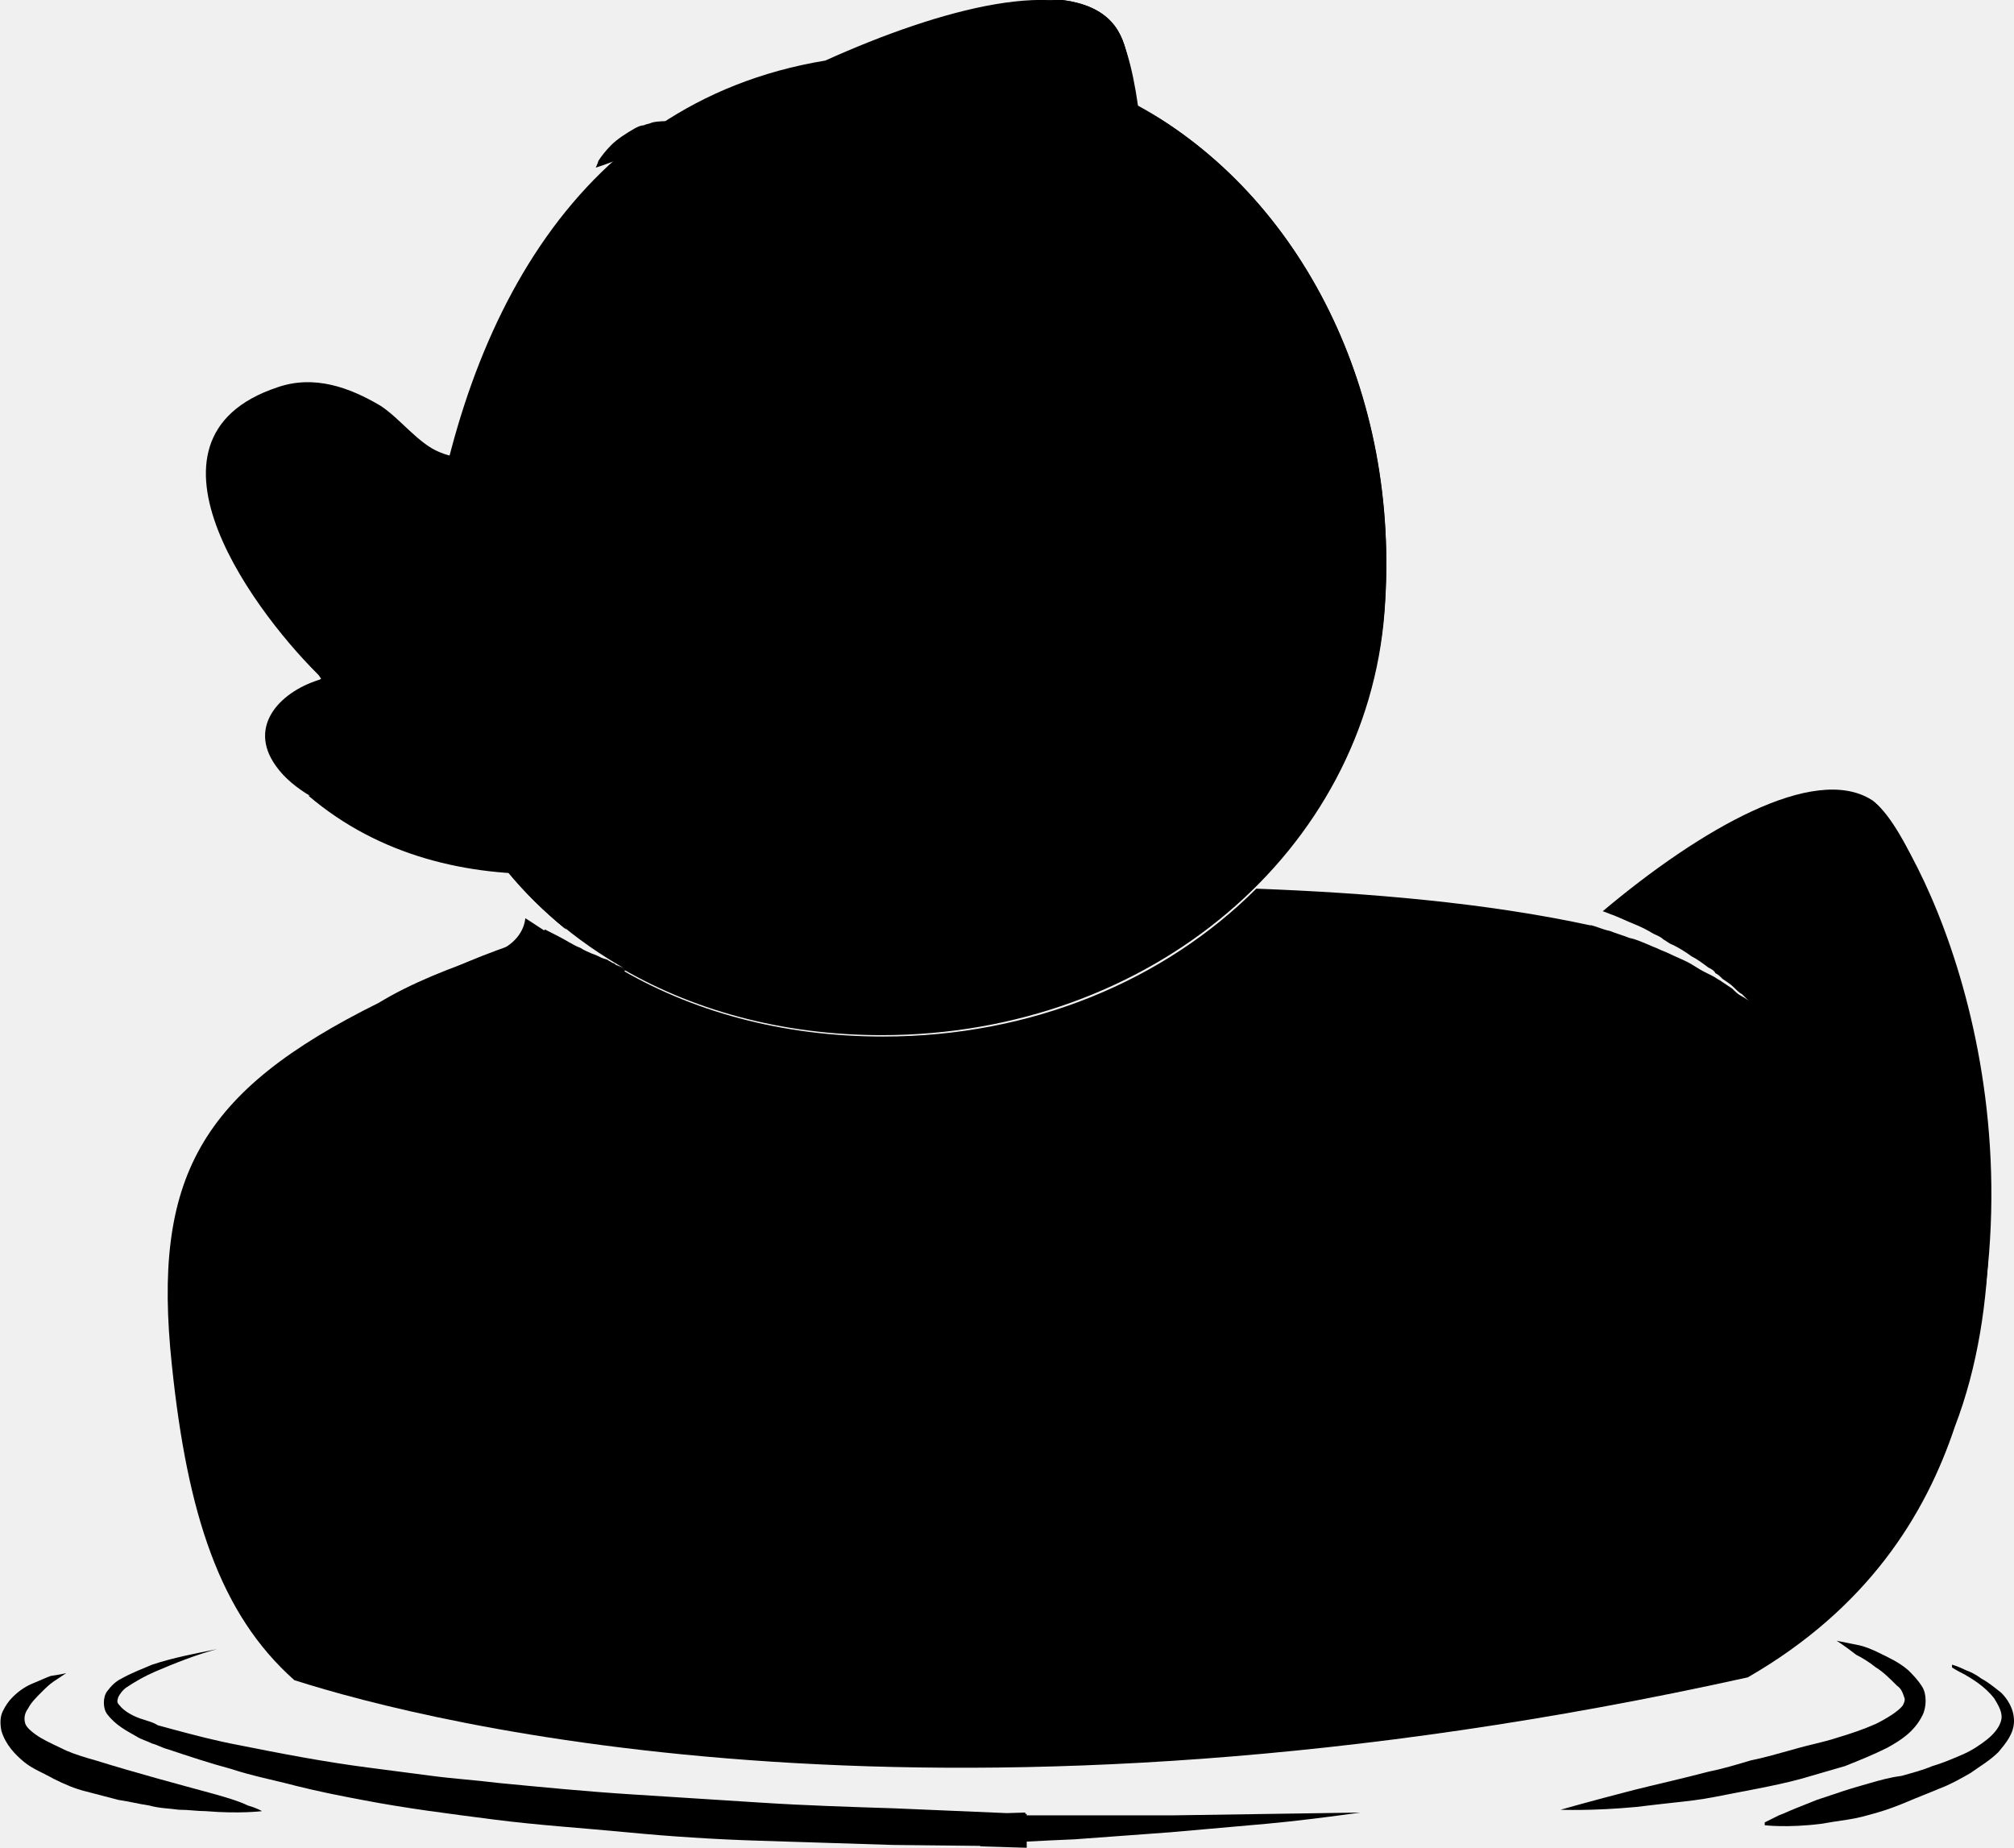
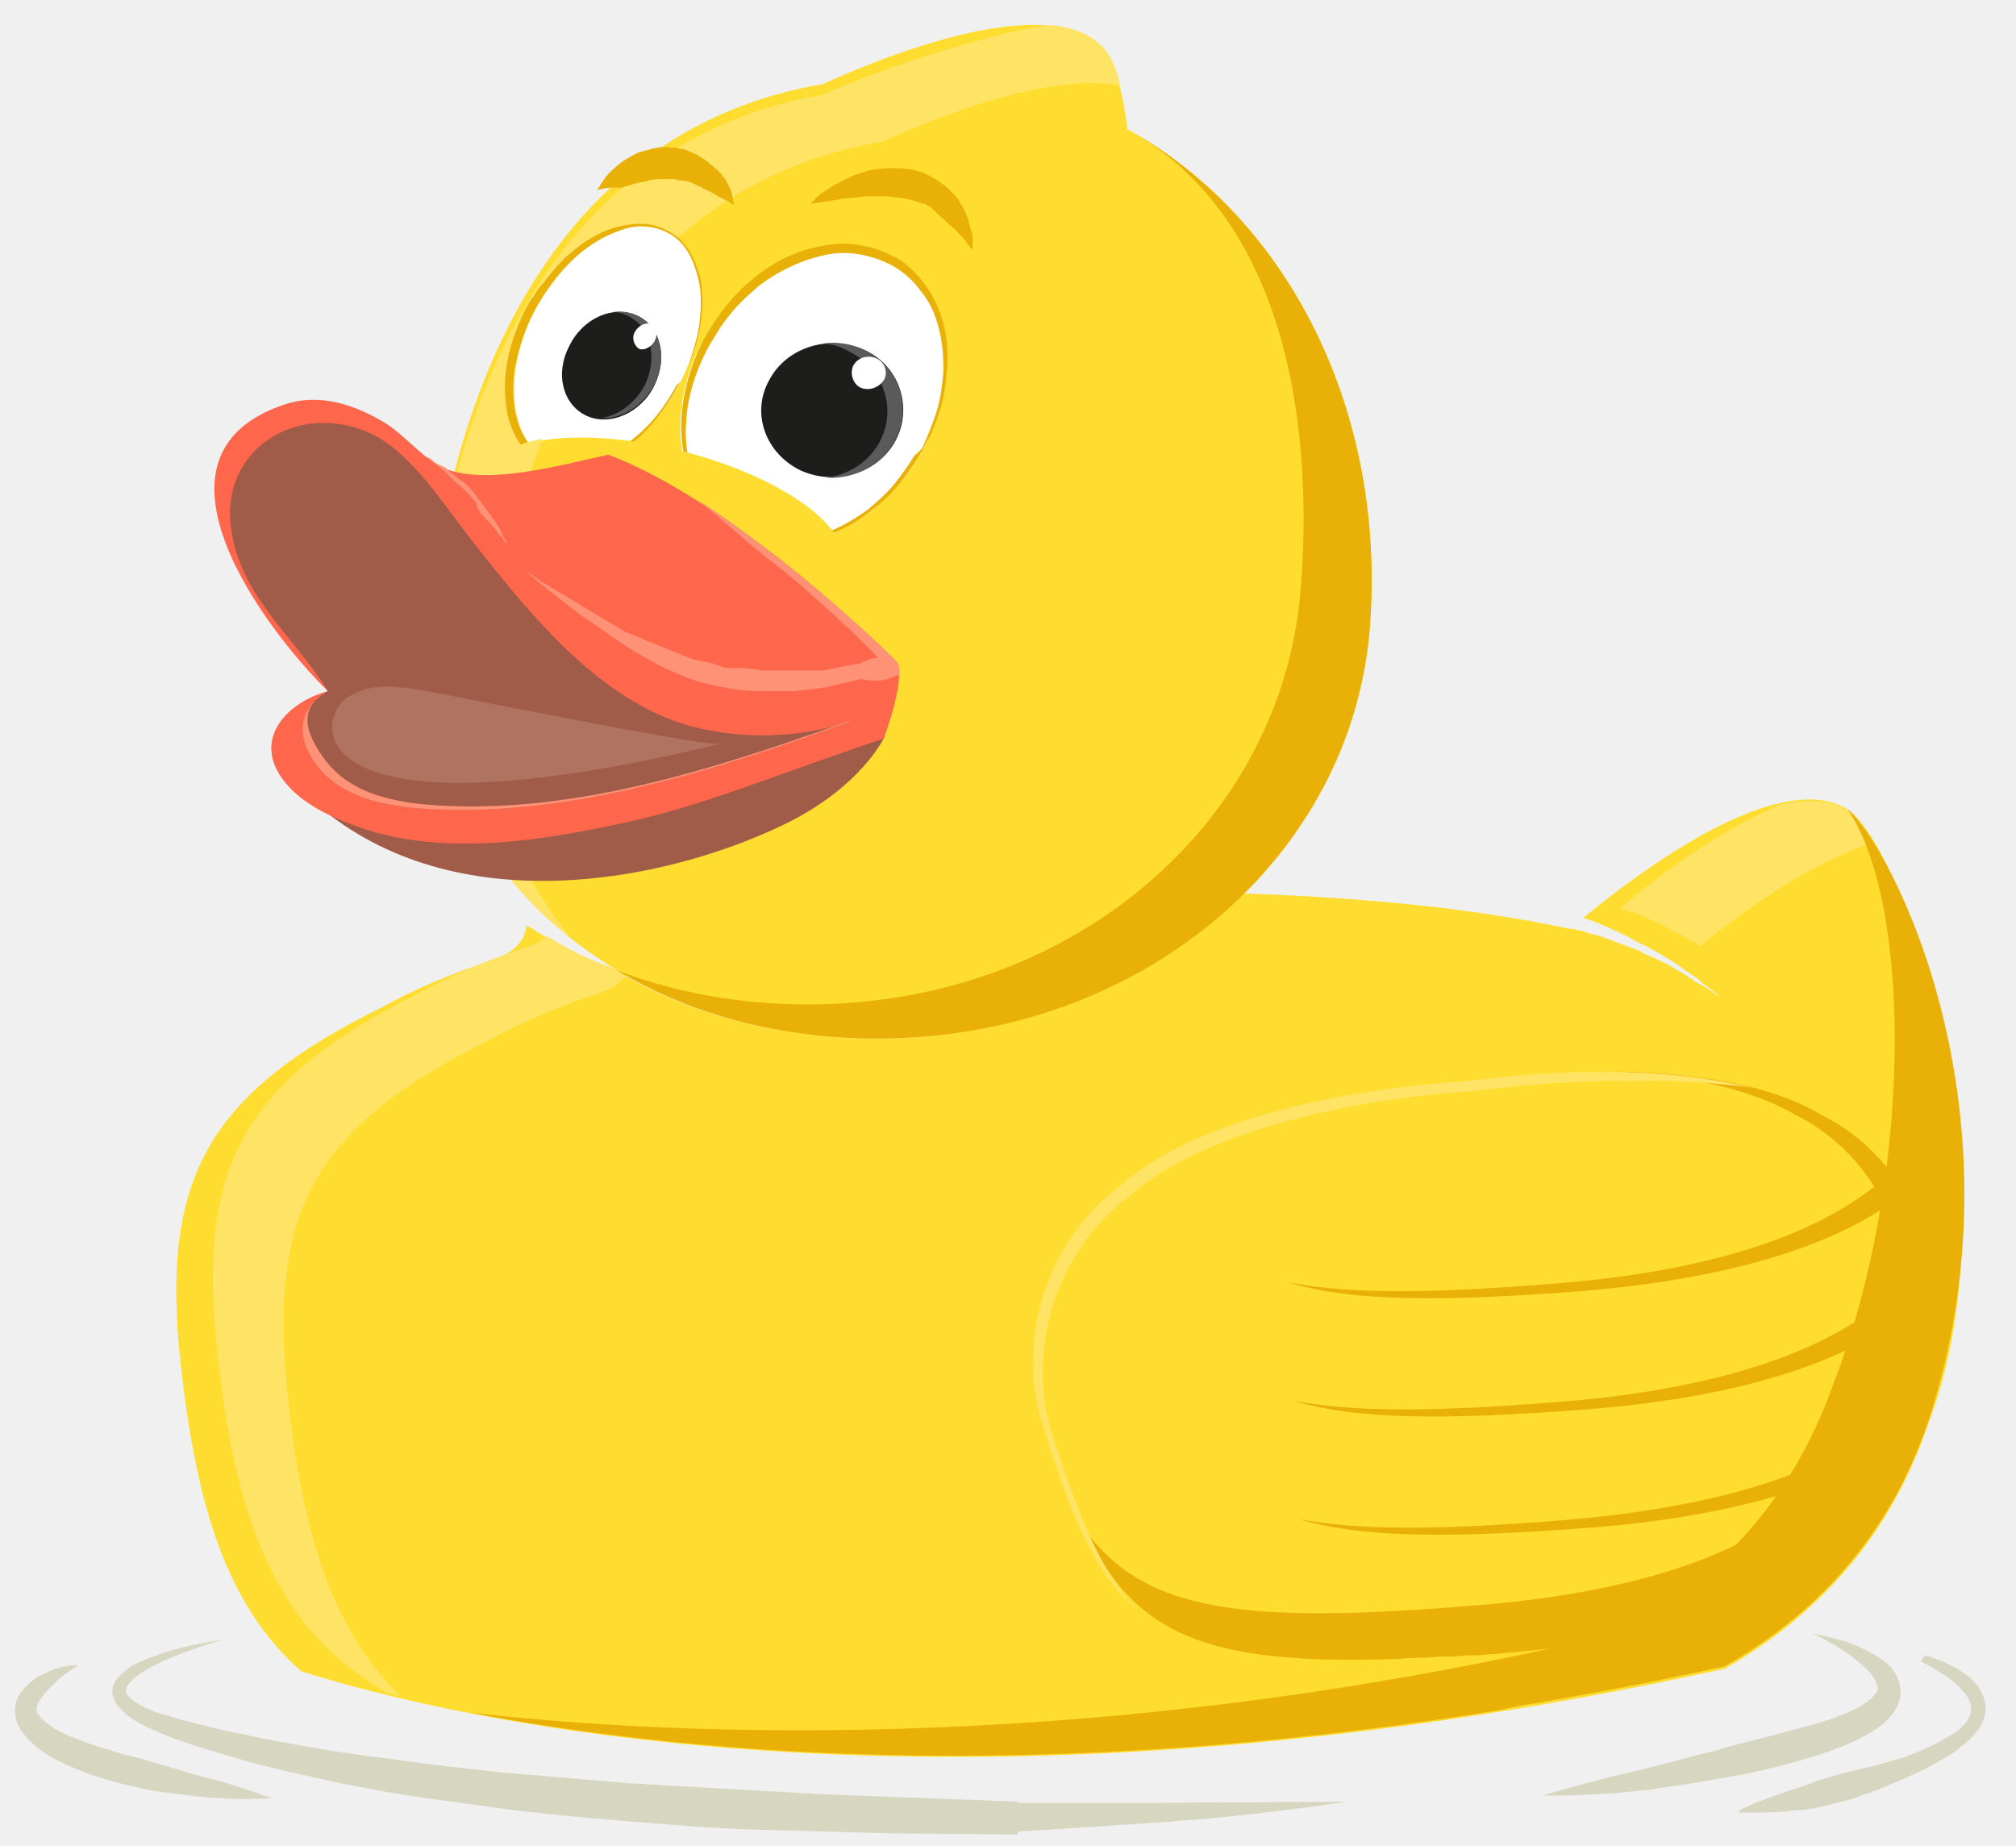
- <svg xmlns="http://www.w3.org/2000/svg" viewBox="0 0 143 131.2">
-   <path d="M4.7 118.8l-.9.6c-.3.2-.6.5-.9.8s-.7.7-.9 1.1c-.3.4-.3.8-.2 1.1.1.3.6.7 1.1 1s1.2.6 1.8.9c.7.3 1.4.5 2.1.7 2.9.9 5.9 1.7 8.1 2.3 1.1.3 2.1.6 2.7.9.7.2 1 .4 1 .4s-1.6.2-4 0c-.6 0-1.2-.1-1.9-.1-.7-.1-1.4-.1-2.1-.3-.7-.1-1.5-.3-2.2-.4-.8-.2-1.5-.4-2.3-.6-.8-.2-1.5-.5-2.3-.9-.7-.4-1.5-.7-2.1-1.2s-1.3-1.2-1.6-2.2c-.1-.5-.1-1 .1-1.4s.4-.7.7-1c.5-.5 1-.8 1.5-1s.9-.4 1.2-.5c.7-.1 1.1-.2 1.1-.2z" />
-   <path d="M96.6 128.7c-2.2.3-4.5.6-6.7.8-2.3.2-4.5.4-6.8.6l-6.8.5c-2.3.1-4.5.2-6.8.4v-2.2l3.3-.1v2.4l-9.4-.1c-3.1-.1-6.3-.2-9.5-.3s-6.3-.3-9.4-.6-6.3-.5-9.4-.9-6.3-.8-9.4-1.4c-1.6-.3-3.1-.6-4.7-1-1.5-.4-3.1-.7-4.6-1.2-1.5-.4-3-.9-4.5-1.4-.4-.1-.7-.3-1.1-.4-.4-.2-.8-.3-1.1-.5-.7-.4-1.5-.8-2.1-1.6-.3-.4-.3-1.2 0-1.6s.6-.7 1-.9c.7-.4 1.5-.7 2.2-1 1.5-.5 3.1-.8 4.6-1.1-1.5.4-3 1-4.4 1.6-.7.3-1.4.7-2 1.1-.3.2-.5.5-.6.7-.1.3-.1.4.1.6.3.4 1 .8 1.7 1 .3.1.7.2 1 .4l1.1.3c1.5.4 3 .8 4.6 1.1 3 .6 6.1 1.2 9.2 1.6 1.5.2 3.1.4 4.6.6s3.1.3 4.7.5c3.1.3 6.2.6 9.3.8l4.7.3 4.7.3c3.1.2 6.3.3 9.4.4l9.4.4v2.4l-3.3-.1v-2.2h13.6l13.4-.2zM130.4 116.5l1.5.3c.5.1 1 .3 1.6.6.6.3 1.3.6 2 1.2.3.3.7.7 1 1.2s.3 1.4 0 2c-.6 1.2-1.6 1.8-2.5 2.3-1 .5-2 .9-3 1.3-1 .3-2.1.6-3.1.9-1.1.3-2.1.5-3.1.7-1 .2-2.1.4-3.1.6-1 .2-2 .3-2.9.4-.9.1-1.8.2-2.6.3-3.2.3-5.4.2-5.4.2s2.1-.6 5.2-1.4c1.6-.4 3.4-.8 5.3-1.3 1-.2 2-.5 3-.8 1-.2 2-.5 3.1-.8 1-.3 2.1-.5 3-.8 1-.3 1.9-.6 2.8-1 .8-.4 1.6-.9 1.9-1.3.1-.2.2-.4.1-.6-.1-.3-.2-.6-.5-.8-.5-.5-1-1-1.5-1.3-.5-.4-1-.7-1.4-.9-.9-.7-1.4-1-1.4-1z" />
-   <path d="M138.6 118.2s.4.1 1 .4c.3.1.7.3 1.1.6.4.2.9.6 1.4 1 .4.4.9 1.1.9 2s-.6 1.6-1.1 2.2c-.6.6-1.3 1-2 1.5-.7.4-1.4.8-2.2 1.1-.7.3-1.5.6-2.2.9-.7.3-1.5.6-2.2.8s-1.4.4-2.1.5c-.7.1-1.3.2-1.9.3-2.4.3-4 .1-4 .1v-.2l1-.5c.3-.1.7-.3 1.2-.5l1.5-.6 1.8-.6c.6-.2 1.3-.4 2-.6s1.4-.4 2.2-.5c.7-.2 1.5-.4 2.2-.7.7-.2 1.4-.5 2.1-.8.7-.3 1.3-.7 1.8-1.1s.9-.9 1-1.4-.2-1-.5-1.5c-.7-.9-1.6-1.4-2.1-1.7-.6-.3-.9-.5-.9-.5v-.2z" />
+ <svg xmlns="http://www.w3.org/2000/svg" viewBox="0 0 165.4 151.4">
+   <g opacity=".2">
+     <path fill="#746E00" d="M6.4 136.6s-.4.3-1 .7c-.3.2-.7.5-1 .9-.4.3-.8.8-1.1 1.2-.3.5-.4.9-.2 1.2.2.3.6.7 1.2 1.1.6.4 1.3.7 2.1 1 .8.3 1.6.6 2.4.8.8.3 1.6.5 2.5.7.8.2 1.6.5 2.4.7 1.6.5 3 .9 4.3 1.2 1.3.4 2.3.7 3.1 1 .7.3 1.2.4 1.2.4s-1.8.2-4.5 0c-.7 0-1.4-.1-2.2-.2l-2.4-.3c-.8-.1-1.7-.3-2.5-.5-.9-.2-1.7-.4-2.6-.7-.9-.3-1.7-.6-2.6-1-.8-.4-1.7-.8-2.4-1.4-.7-.6-1.5-1.3-1.8-2.4-.1-.5-.1-1.2.1-1.6.2-.5.5-.8.8-1.1.6-.6 1.1-.9 1.7-1.1.5-.3 1-.4 1.4-.5.7-.1 1.1-.1 1.1-.1z" />
+     <path fill="#746E00" d="M110.5 147.8c-2.5.4-5.1.7-7.6 1-2.5.3-5.1.5-7.7.7l-7.7.5c-2.6.2-5.1.3-7.7.4v-2.5l3.7-.1v2.7l-10.7-.1-10.7-.3c-3.6-.1-7.1-.4-10.7-.7-3.6-.3-7.1-.6-10.7-1.1-3.5-.5-7.1-.9-10.6-1.6-1.8-.3-3.5-.7-5.3-1.1-1.7-.4-3.5-.8-5.2-1.3-1.7-.5-3.4-1-5.1-1.6-.5-.2-.8-.3-1.3-.5-.4-.2-.9-.4-1.3-.6-.8-.4-1.7-.9-2.4-1.9-.1-.3-.3-.6-.3-.9 0-.3.1-.7.3-.9.3-.5.7-.8 1.1-1.1.8-.5 1.7-.8 2.5-1.1 1.7-.6 3.5-.9 5.2-1.2-1.7.5-3.4 1.1-5 1.8-.8.4-1.6.8-2.2 1.3-.3.3-.6.5-.7.8-.1.3-.1.5.1.7.4.5 1.2.9 1.9 1.2.4.2.8.3 1.2.4l1.3.4c1.7.4 3.4.9 5.2 1.2 1.7.4 3.5.7 5.2 1 1.7.3 3.5.6 5.2.8 1.8.2 3.5.5 5.3.7 1.8.2 3.5.4 5.3.6 3.5.3 7 .6 10.6.9 1.8.1 3.5.2 5.3.3l5.3.3 5.3.3 5.3.2 10.6.4v2.7l-3.7-.1v-2.5h15.3l15.4-.1zM148.7 134s.6.1 1.7.4c.5.1 1.2.3 1.9.6s1.5.7 2.3 1.3c.4.3.8.7 1.1 1.4.3.6.3 1.5 0 2.2-.7 1.4-1.8 2-2.9 2.6-1.1.6-2.2 1-3.4 1.4-1.2.4-2.3.7-3.5 1-1.2.3-2.4.6-3.6.8-1.2.2-2.3.4-3.5.6-1.1.2-2.2.3-3.3.5-1 .1-2 .2-2.9.3-1.8.1-3.3.2-4.4.2h-1.7s2.4-.7 5.9-1.6c1.8-.4 3.8-.9 6-1.5 1.1-.3 2.2-.5 3.4-.9 1.1-.3 2.3-.6 3.5-.9 1.1-.3 2.3-.6 3.4-.9 1.1-.3 2.2-.7 3.1-1.1.9-.4 1.8-1 2.1-1.5.2-.2.2-.4.1-.7-.1-.3-.3-.6-.5-.9-.5-.6-1.2-1.1-1.7-1.5-.6-.4-1.1-.8-1.6-1-1-.6-1.5-.8-1.5-.8z" />
+     <path fill="#746E00" d="M157.9 135.8s.4.1 1.2.4c.4.1.8.4 1.3.6.5.3 1 .6 1.5 1.1.5.5 1 1.3 1 2.3 0 1-.6 1.8-1.3 2.5-.7.6-1.4 1.2-2.2 1.6-.8.5-1.6.9-2.5 1.3-.8.4-1.7.7-2.5 1.1-.8.3-1.7.6-2.5.9l-2.4.6c-.8.2-1.5.3-2.2.3-1.3.2-2.5.2-3.3.2h-1.3v-.2s.4-.2 1.1-.5c.4-.2.8-.3 1.3-.5s1.1-.4 1.7-.6c.6-.2 1.3-.4 2-.7.7-.2 1.5-.5 2.3-.7.8-.2 1.6-.4 2.5-.6.8-.2 1.7-.5 2.5-.7.8-.3 1.6-.6 2.4-1 .8-.4 1.5-.8 2.1-1.2.6-.5 1-1 1.1-1.6.1-.6-.2-1.2-.6-1.6-.8-1-1.8-1.5-2.4-1.9-.7-.4-1.1-.6-1.1-.6l.3-.5z" />
+   </g>
+   <path fill="#FFDD30" d="M151.6 66.4c-4.7-2.9-13.8 2.4-21.7 8.9l.9.3c.5.2 1 .4 1.6.7.5.2 1.1.5 1.6.8.3.1.5.3.8.4.3.1.5.3.8.4l1.5.9c.5.3.9.6 1.3.9.2.1.4.3.6.4.2.1.4.3.5.4.3.3.7.5.9.7.3.2.5.4.7.6.4.3.6.5.6.5s-.2-.2-.6-.5c-.2-.1-.4-.3-.7-.5-.3-.2-.6-.4-1-.6-.2-.1-.4-.2-.6-.4-.2-.1-.4-.2-.6-.4-.4-.2-.9-.5-1.4-.8-.5-.2-1-.5-1.5-.7-.3-.1-.5-.2-.8-.4-.3-.1-.5-.2-.8-.3-.5-.2-1.1-.4-1.6-.6-.5-.2-1.1-.4-1.6-.5-.5-.2-1-.3-1.5-.4h-.2c-8.4-1.8-17.8-2.6-26.8-2.9-7.4 7.3-18 11.9-30 11.9-8.1 0-15.5-2-21.5-5.6-.1 0-.2-.1-.5-.2-.2-.1-.4-.1-.6-.2-.2-.1-.5-.2-.7-.3-.3-.1-.6-.3-.9-.4-.3-.1-.6-.3-1-.5-.7-.3-1.4-.7-2-1.1-.5-.3-1.1-.7-1.6-1-.1 1-.7 2.1-2.6 2.8-3.4 1.1-6.5 2.4-9.2 3.9-14.4 7.1-18.2 14.1-16.6 29.1 1.3 11.9 3.8 20 9.9 25.4 11 3.5 52.3 14 116.8-.2 9.6-5.5 14.3-13 16.7-20.1 7.4-19.2-1.8-47.1-6.6-50.4z" />
+   <g fill="#FFE364">
+     <path d="M135.3 75.4c.5.2 1.1.5 1.6.8.3.1.5.3.8.4.3.1.5.3.8.4.4.2.7.4 1 .6 4.8-3.9 10-7.2 14.3-8.5-.8-1.3-1.5-2.2-2.1-2.6-1.5-.9-3.4-1-5.6-.5-4.1 1.7-8.9 4.9-13.2 8.5l.9.3c.4.1 1 .3 1.5.6zM31.8 138.9c.3.1.7.2 1 .2-5.5-5.4-8-13.2-9.2-24.7-1.6-15.1 2.2-22 16.6-29.1 2.7-1.5 5.8-2.8 9.2-3.9 1-.4 1.6-.9 2-1.4-.3-.2-.6-.3-.9-.5-.1 0-.2-.1-.5-.2-.2-.1-.4-.1-.6-.2-.2-.1-.5-.2-.7-.3-.3-.1-.6-.3-.9-.4-.3-.1-.6-.3-1-.5-.6-.3-1.3-.7-1.9-1.1-.4.3-.8.6-1.4.8-3.4 1.1-6.5 2.4-9.2 3.9-14.3 7.2-18.1 14.1-16.5 29.2 1.5 14.3 4.9 23 14 28.2z" />
+   </g>
+   <path fill="#FFDD30" d="M92.5 10.6c-.4-3.2-1.1-5.6-2-6.6-3.5-4-13.7-1.3-23 2.9-20.6 3.5-29.8 22.3-32.2 42.5C33 69.6 49.7 85.2 72 85.2c21.6 0 39-14.8 40.4-33.9 1.3-17.6-6.7-33.4-19.9-40.7z" />
+   <path fill="#E9B008" d="M92.5 10.6c13.2 7.3 15.3 24.7 14.2 37.9-1.6 19.1-18.8 33.9-40.4 33.9-5.7 0-11-1-15.7-2.8 6 3.6 13.3 5.6 21.4 5.6 21.6 0 39-14.8 40.4-33.9 1.3-17.6-6.7-33.4-19.9-40.7M66.5 16.7l.5-.5c.3-.3.9-.7 1.6-1.1l1.2-.6c.4-.2.9-.3 1.4-.5.5-.1 1.1-.2 1.7-.2h.9c.3 0 .6.1.9.1.6.1 1.2.3 1.7.6s1 .6 1.4 1l.6.6c.2.2.3.4.4.6.3.4.4.8.6 1.2.1.4.2.7.3 1.1.1.3.1.6.1.8v.7s-.2-.2-.5-.6c-.1-.2-.3-.4-.5-.6-.2-.2-.4-.5-.7-.7-.3-.2-.5-.5-.8-.7l-.2-.2c-.1-.1-.2-.1-.2-.2-.1-.1-.2-.1-.2-.2-.1-.1-.2-.1-.2-.2-.2-.1-.3-.2-.5-.3-.1-.1-.2-.1-.3-.1-.1 0-.2-.1-.3-.1-.4-.1-.8-.3-1.2-.3-.4-.1-.8-.1-1.3-.2h-1.3c-.4 0-.9 0-1.3.1-.4 0-.8.1-1.2.1-1.5.3-2.6.4-2.6.4z" />
+   <path fill="#FFE96D" d="M86.5 2.1c-1.6-.2-11.9 2.5-19 5.7-20.6 3.5-29.8 22.3-32.2 42.5-.1 1.1-.2 2.2-.2 3.2.1 9.5 4.5 17.6 11.6 23.3-5-6.1-7.5-14-6.5-22.7 2.3-20.2 11.6-39 32.2-42.5C79.5 8.4 87.1 6.1 91.9 7c-.4-1.4-.8-4.3-5.4-4.9z" />
+   <path fill="#FFE364" d="M86.5 2.1c-1.6-.2-11.9 2.5-19 5.7-20.6 3.5-29.8 22.3-32.2 42.5-.1 1.1-.2 2.2-.2 3.2.1 9.5 4.5 17.6 11.6 23.3-5-6.1-7.5-14-6.5-22.7 2.3-20.2 11.6-39 32.2-42.5C79.5 8.4 87.1 6.1 91.9 7c-.4-1.4-.8-4.3-5.4-4.9z" />
+   <path fill="#FFF" d="M55.9 31.2c-2.6 5.2-7.5 8.2-10.8 6.6-3.3-1.5-3.9-7-1.3-12.2 2.6-5.2 7.5-8.2 10.8-6.6 3.4 1.6 3.9 7 1.3 12.2z" />
+   <path fill="#E9B008" d="M55.9 31.2s-.1.2-.3.5c-.2.4-.5.9-.9 1.5-.8 1.2-2.2 3-4.5 4.3-1.1.6-2.6 1.2-4.1 1-.4 0-.8-.2-1.2-.3-.4-.2-.7-.3-1.1-.6-.7-.5-1.2-1.2-1.6-2-.4-.8-.6-1.6-.7-2.5-.1-.9-.1-1.8 0-2.6.2-1.8.8-3.5 1.6-5.1.2-.4.4-.8.7-1.1.2-.4.5-.8.8-1.1.5-.7 1.1-1.4 1.7-2 1.3-1.2 2.8-2.2 4.4-2.6.8-.2 1.7-.3 2.5-.2.8.1 1.6.5 2.2.9 1.3 1 1.8 2.5 2.1 3.7.4 2.6-.2 4.8-.7 6.2-.3.7-.5 1.3-.7 1.6l-.2.4zm0 0l.3-.6c.2-.4.4-.9.6-1.6.2-.7.5-1.6.6-2.6.1-1 .2-2.2-.1-3.5-.3-1.2-.8-2.6-2-3.5-.6-.4-1.3-.7-2.1-.8-.8-.1-1.5 0-2.3.3-1.5.5-2.9 1.4-4.1 2.6-1.2 1.2-2.2 2.6-3 4.1-.8 1.5-1.3 3.2-1.6 4.8-.2 1.7-.1 3.4.5 4.8.6 1.5 1.9 2.6 3.4 2.8 1.4.2 2.8-.2 4-.8 2.3-1.2 3.7-2.9 4.5-4.1.4-.6.7-1.1.9-1.5.3-.2.4-.4.4-.4z" />
+   <path fill="#1D1E1C" d="M46.7 28.4c1.1-2.3 3.6-3.4 5.6-2.5 1.9.9 2.5 3.4 1.4 5.7S50 35 48.1 34.1s-2.6-3.4-1.4-5.7z" />
+   <path fill="#5B5959" d="M52.3 25.9c-.6-.3-1.3-.4-2-.3.4 0 .8.1 1.2.3 1.9.9 2.5 3.4 1.4 5.7-.8 1.5-2.2 2.5-3.6 2.7 1.7.1 3.5-1 4.4-2.8 1.1-2.1.5-4.7-1.4-5.6z" />
+   <path fill="#FFF" d="M52.1 27.2c.3-.5.9-.8 1.3-.6.5.2.6.8.3 1.4-.3.5-.9.8-1.3.6-.4-.3-.6-.9-.3-1.4zM75.8 36.7c-3.3 6.3-10.1 9.5-15.1 7.1s-6.4-9.4-3.1-15.7c3.3-6.3 10.1-9.5 15.1-7.1s6.4 9.4 3.1 15.7z" />
+   <path fill="#E9B008" d="M75.8 36.7s-.1.2-.4.7c-.3.5-.7 1.1-1.3 1.9-.6.8-1.4 1.7-2.5 2.5-1.1.9-2.4 1.7-4 2.2-1.6.5-3.5.8-5.4.3-1-.2-1.9-.7-2.7-1.3-.8-.6-1.6-1.4-2.1-2.3-1.1-1.8-1.6-4.1-1.5-6.3.1-2.2.8-4.5 1.8-6.5 1.1-2 2.5-3.8 4.3-5.2 1.7-1.4 3.8-2.3 5.9-2.6 1.1-.2 2.1-.1 3.1.1s1.9.6 2.8 1.1c1.6 1.1 2.7 2.7 3.3 4.3.6 1.6.7 3.2.6 4.6-.1 1.4-.3 2.6-.6 3.5-.3.9-.6 1.7-.8 2.1-.4.6-.5.9-.5.9zm-.1 0s.1-.3.3-.7c.2-.5.5-1.2.8-2.1.3-.9.5-2.1.6-3.5 0-1.4-.1-2.9-.7-4.5-.3-.8-.7-1.5-1.3-2.2-.5-.7-1.2-1.3-2-1.8-.9-.5-1.7-.8-2.7-1-1-.2-2-.2-2.9 0-2 .4-3.9 1.3-5.6 2.6-.8.7-1.6 1.4-2.3 2.3-.7.8-1.2 1.7-1.8 2.7-1 1.9-1.7 4-1.8 6.1-.1 1.1 0 2.1.2 3.1s.6 2 1.1 2.8c.5.9 1.2 1.6 1.9 2.2.8.6 1.6 1 2.5 1.3 1.8.5 3.7.3 5.2-.1 1.6-.5 2.9-1.3 4-2.1 1.1-.9 1.9-1.7 2.5-2.5.6-.8 1-1.4 1.3-1.9.6-.5.7-.7.7-.7z" />
+   <path fill="#1D1E1C" d="M63.1 31.2c1.4-2.7 4.9-3.8 7.8-2.5s4 4.7 2.6 7.4-4.9 3.8-7.8 2.5c-2.9-1.4-4.1-4.7-2.6-7.4z" />
+   <path fill="#5B5959" d="M70.9 28.7c-1.1-.5-2.3-.7-3.5-.5.8 0 1.5.2 2.2.6 2.9 1.4 4 4.7 2.6 7.4-.9 1.7-2.5 2.7-4.4 3 2.3.1 4.5-1 5.6-3 1.5-2.8.4-6.1-2.5-7.5z" />
+   <path fill="#FFF" d="M70 30c.4-.7 1.2-.9 1.9-.6.7.3 1 1.2.6 1.8s-1.2.9-1.9.6c-.6-.3-.9-1.1-.6-1.8z" />
+   <path fill="#FFDD30" d="M69.1 46.4c-.9 3-8.1 3.7-16.1 1.6s-13.7-6.3-12.8-9.3c.9-3 8.1-3.7 16.1-1.6s13.7 6.3 12.8 9.3z" />
+   <path fill="#FFE364" d="M40.2 38.6c-.4 1.3.4 2.7 2.1 4.2.6-2.3 1.4-4.6 2.2-6.8-2.3.4-3.9 1.3-4.3 2.6z" />
+   <path fill="#FFDD30" d="M158.9 109.7c-.5 6-2.3 13.3-9.5 18.3-6.6 5.2-17.2 7.2-26.1 7.9-28.2 2.3-32.3-1.1-37.8-19.5-1.7-5.6-.3-14 6.6-19.2 6.4-5.5 18.9-7.9 28.2-8.5 9.3-1.3 22.2-1.5 29.4 2.8 7.6 4 9.7 12.2 9.2 18.2z" />
+   <path fill="#E9B008" d="M159 107.5v-.2c0-.3 0-.7-.1-1v-.1c-.1-.8-.2-1.5-.3-2.3v-.1-.1c0-.1 0-.2-.1-.3v-.2c0-.2-.1-.4-.1-.6-.1-.2-.1-.4-.2-.6 0-.2-.1-.3-.2-.5-.1-.4-.2-.7-.4-1.1-.1-.1-.1-.3-.2-.4l-.3-.6c-.1-.1-.1-.2-.2-.4-.2-.4-.4-.7-.6-1.1-.3-.6-.7-1.1-1.1-1.6-1.4-1.9-3.3-3.6-5.7-4.8-4.3-2.6-10.7-3.5-17.1-3.6 5.6.3 11 1.3 14.8 3.5 3 1.5 5.1 3.6 6.6 6h-.1c-6.6 5.2-17.2 7.2-26.1 7.9-9.9.8-16.8.9-21.9-.1 5.2 1.6 12.7 1.6 24.3.7 8.3-.7 18.1-2.5 24.7-6.9.9 2 1.5 4.2 1.7 6.2-.7.7-1.5 1.3-2.3 1.9-6.6 5.2-17.2 7.2-26.1 7.9-9.9.8-16.8.9-21.9-.1 5.2 1.6 12.7 1.6 24.3.7 8.9-.7 19.5-2.7 26.1-7.9-.5 3.3-1.4 6.9-3.5 10.2-6.6 4.4-16.3 6.1-24.6 6.8-9.9.8-16.8.9-21.9-.1 5.2 1.6 12.7 1.6 24.3.7 6.3-.5 13.6-1.7 19.6-4.2-.9 1-2 1.9-3.2 2.7-6.6 5.2-17.2 7.2-26.1 7.9-19.2 1.6-27.2.5-32.1-6.2 4.1 8.6 9.9 11.1 25.4 10.6.6 0 1.2-.1 1.9-.1h.4c.5 0 1.1-.1 1.7-.1h.5c.5 0 1.1-.1 1.7-.1h.6c.7-.1 1.5-.1 2.3-.2 8.9-.7 19.6-2.8 26.1-7.9 4.3-3 6.7-6.8 8-10.6.1-.3.2-.6.3-.8v-.2c.1-.3.2-.6.2-.9.1-.3.1-.6.2-.9v-.1c.1-.3.1-.6.2-.9.3-1.4.4-2.7.5-4 0-.3 0-.7.1-1v-.3c-.1.1-.1-.2-.1-.5z" />
+   <path fill="#FFE364" d="M86.2 117.2c-1.7-5.6-.3-14 6.6-19.2 6.4-5.5 18.9-7.9 28.2-8.5 3.9-.5 8.4-.9 12.9-.8 3.2-.1 6.5.1 9.6.5-7.2-1.8-16.3-1.4-23.3-.5-9.3.6-21.8 2.9-28.2 8.5-6.9 5.2-8.3 13.6-6.6 19.2 2.3 7.6 4.3 12.6 7.9 15.7-3-3.1-4.9-7.9-7.1-14.9z" />
+   <defs>
+     <path id="a" d="M159.7 111.5c-2.1 9.3-7.2 20.5-22.2 27.3-13.9 7.2-35.1 8.8-52.6 8.7-55.4-.4-62.8-6.3-70-35.9-2.2-9 2.2-22 16.6-29.1 13.6-7.7 38.5-9.6 56.7-9.2 18.4-.7 43.6.9 56.9 8.6 14.3 7.2 16.7 20.3 14.6 29.6z" />
+   </defs>
+   <path fill="#A05B49" d="M72.6 60.4s-1.9 4.2-8.4 7.3c-9.8 4.7-26.9 8-38.2-1.7-.1.1 42-5 46.6-5.6z" />
+   <path fill="#FF674C" d="M49.9 37.3c-3.7.8-10 2.6-13.5 1.1-1.6-.7-3.2-2.7-4.8-3.7-2.5-1.5-5.4-2.5-8.3-1.5-12.5 4.2-1.3 18.7 3.6 23.5-3.3.9-6.1 3.8-3.8 7.1 1.4 2 3.9 3.2 6.2 4 6.9 2.5 15 1.2 21.9-.3 6.1-1.3 11.9-3.7 17.8-5.7 1.9-.7 3.5-1.2 3.5-1.2s1.8-4.8 1.1-6.1c-5.7-6-16-14.3-23.7-17.2z" />
+   <path fill="#A05B49" d="M70.3 59c-4.7 1.7-10.4 1.8-15.1.1-6.9-2.6-12.2-9.3-16.6-14.9-2.2-2.8-4.8-7-8.1-8.6-5.7-2.7-12.1.9-11.6 7.2.5 5.9 5.1 9.2 8 13.9-2.6 1.5-2.6 3.9-.9 6.1 1.9 2.5 5.1 3.2 8.1 3.5 12.3 1 24.9-3.2 36.2-7.3z" />
+   <path fill="#FF9176" d="M26.9 56.7c-2.6 1.5-2.6 3.9-.9 6.1 1.9 2.5 5.1 3.2 8.1 3.5 12.3 1 24.9-3.2 36.2-7.3-.3.1-.5.2-.8.2C58.6 63.1 46.6 67 34.9 66c-3-.3-6.1-1-8.1-3.5-1.7-2.2-2.5-4.4.1-5.8" />
  <g>
-     <path d="M132.9 56.8c-4.1-2.6-12.2 2.1-19.1 7.9.3.1.5.2.8.3.5.2.9.4 1.4.6s.9.4 1.4.7c.2.1.5.2.7.4.2.1.4.3.7.4.4.2.9.5 1.3.8.4.2.8.5 1.2.8.2.1.4.2.5.4.2.1.3.2.5.4.3.2.6.4.8.6s.4.4.6.5l.5.5s-.2-.2-.6-.4c-.2-.1-.4-.3-.6-.5l-.9-.6c-.2-.1-.3-.2-.5-.3l-.6-.3c-.4-.2-.8-.5-1.2-.7-.4-.2-.9-.4-1.3-.6-.2-.1-.5-.2-.7-.3-.2-.1-.5-.2-.7-.3-.5-.2-.9-.4-1.4-.5-.5-.2-.9-.3-1.4-.5-.5-.1-.9-.3-1.3-.4h-.1c-7.4-1.6-15.7-2.3-23.7-2.6-6.5 6.5-15.9 10.5-26.5 10.5-7.2 0-13.7-1.8-19-5-.1 0-.2-.1-.4-.2-.1-.1-.3-.1-.5-.2s-.4-.2-.7-.3c-.2-.1-.5-.2-.8-.4-.3-.1-.6-.3-.8-.4-.6-.3-1.2-.6-1.8-1-.5-.3-.9-.6-1.4-.9-.1.9-.7 1.9-2.3 2.5-3 1-5.8 2.1-8.1 3.5-12.7 6.3-16.1 12.4-14.7 25.7 1.1 10.6 3.4 17.7 8.7 22.4 9.7 3.1 46.3 12.4 103.2-.2 8.5-4.9 12.6-11.5 14.7-17.8 6.5-16.9-1.6-41.5-5.9-44.5z" />
-     <path d="M80.8 7.5c-.4-2.8-1-4.9-1.8-5.8C75.8-1.8 66.8.6 58.6 4.3c-18.2 3-26.3 19.6-28.4 37.4-2 17.9 12.7 31.7 32.4 31.6 19.1 0 34.4-13.1 35.7-30 1.2-15.4-5.9-29.4-17.5-35.8z" />
-     <path d="M80.8 7.5C92.4 13.9 94.3 29.3 93.3 41c-1.4 16.9-16.6 30-35.7 30-5 0-9.7-.9-13.9-2.5 5.3 3.2 11.8 5 18.9 5 19.1 0 34.4-13.1 35.7-30 1.2-15.6-5.9-29.6-17.5-36M57.8 12.9s.1-.2.4-.5.8-.6 1.4-1c.3-.2.7-.4 1.1-.5.4-.2.8-.3 1.3-.4.5-.1.9-.2 1.5-.2h.8c.3 0 .5 0 .8.1.5.1 1 .3 1.5.5s.9.5 1.3.9c.2.2.4.3.5.5s.3.4.4.5c.2.4.4.7.5 1.1.1.3.2.6.2.9 0 .3.1.5.1.7v.6s-.2-.2-.4-.5c-.1-.2-.3-.3-.5-.5l-.6-.6-.7-.7-.2-.2c-.1 0-.1-.1-.2-.1s-.1-.1-.2-.1-.1-.1-.2-.1c-.1-.1-.3-.2-.5-.3-.1 0-.2-.1-.2-.1-.1 0-.2-.1-.2-.1-.3-.1-.7-.2-1-.3-.4-.1-.7-.1-1.1-.1h-1.2c-.4 0-.8 0-1.1.1-.4 0-.7.1-1 .1-1.6.2-2.5.3-2.5.3z" />
-     <path d="M75.4 0C74-.2 64.9 2.2 58.6 5 40.4 8.1 32.2 24.7 30.2 42.6c-.1 1-.2 1.9-.2 2.8.1 8.4 4 15.6 10.2 20.6-4.4-5.4-6.7-12.4-5.8-20.1C36.5 28 44.6 11.4 62.8 8.3c6.3-2.8 13-4.9 17.3-4.1-.3-1.1-.6-3.7-4.7-4.2z" />
-     <path d="M75.4 0C74-.2 64.9 2.2 58.6 5 40.4 8.1 32.2 24.7 30.2 42.6c-.1 1-.2 1.9-.2 2.8.1 8.4 4 15.6 10.2 20.6-4.4-5.4-6.7-12.4-5.8-20.1C36.5 28 44.6 11.4 62.8 8.3c6.3-2.8 13-4.9 17.3-4.1-.3-1.1-.6-3.7-4.7-4.2z" />
-     <path d="M48.4 25.7c-2.3 4.6-6.6 7.2-9.6 5.9-3-1.4-3.5-6.2-1.1-10.8s6.6-7.2 9.6-5.9c2.9 1.4 3.4 6.2 1.1 10.8z" />
-     <path d="M48.4 25.7s-.1.2-.3.5c-.2.3-.4.8-.8 1.3-.7 1.1-2 2.6-4 3.8-1 .6-2.3 1-3.7.8-1.4-.1-2.7-1.2-3.4-2.6-.3-.7-.5-1.5-.6-2.2-.1-.8 0-1.6 0-2.3.2-1.6.7-3.1 1.4-4.5.4-.6.8-1.3 1.2-2l1.5-1.8c1.1-1.1 2.4-1.9 3.9-2.3.7-.2 1.5-.3 2.2-.2s1.4.4 2 .8c1.2.9 1.6 2.2 1.8 3.3.3 2.3-.2 4.2-.6 5.5-.2.6-.4 1.1-.6 1.4.1.4 0 .5 0 .5zm-.1 0s.1-.2.2-.5c.2-.3.4-.8.6-1.4.4-1.2.9-3.1.5-5.4-.2-1.1-.7-2.3-1.8-3.1-.5-.4-1.2-.6-1.8-.7-.7-.1-1.4 0-2 .2-1.4.4-2.6 1.3-3.6 2.3-1 1.1-1.9 2.3-2.6 3.6-.7 1.3-1.2 2.8-1.4 4.3-.2 1.5-.1 3 .4 4.3s1.7 2.3 3 2.5 2.5-.2 3.5-.7c2-1.1 3.2-2.6 4-3.7.4-.5.6-1 .8-1.3.2-.2.2-.4.2-.4z" />
-     <path d="M40.2 23.2c1-2 3.2-3 4.9-2.2s2.3 3 1.2 5-3.2 3-4.9 2.2c-1.6-.7-2.2-3-1.2-5z" />
-     <path d="M45.2 21c-.5-.3-1.1-.3-1.7-.2.4 0 .7.1 1 .3 1.7.8 2.3 3 1.2 5-.7 1.4-1.9 2.2-3.2 2.4 1.5.1 3.1-.8 3.9-2.5 1-1.9.5-4.2-1.2-5z" />
-     <path d="M45 22.1c.2-.5.8-.7 1.2-.5s.5.7.3 1.2-.8.7-1.2.5-.5-.7-.3-1.2zM65.9 30.5c-2.9 5.6-8.9 8.4-13.3 6.3s-5.6-8.3-2.7-13.9 8.9-8.4 13.3-6.3c4.5 2.2 5.7 8.4 2.7 13.9z" />
-     <path d="M66 30.6s-.1.2-.4.6c-.2.4-.6 1-1.1 1.7s-1.3 1.5-2.2 2.2c-.9.8-2.1 1.5-3.6 2-1.4.5-3.1.7-4.8.3-.8-.2-1.7-.6-2.4-1.1-.7-.5-1.4-1.2-1.9-2-1-1.6-1.4-3.6-1.3-5.5.1-2 .7-3.9 1.6-5.7 1-1.7 2.2-3.4 3.8-4.6 1.5-1.2 3.4-2.1 5.2-2.3.9-.1 1.9-.1 2.8.1s1.7.6 2.4 1c1.4 1 2.4 2.4 2.9 3.8s.6 2.8.6 4c-.1 1.2-.3 2.3-.5 3.1-.3.8-.5 1.5-.7 1.9-.3.2-.4.5-.4.5zm-.1-.1l.3-.6c.2-.4.5-1.1.7-1.9.3-.8.4-1.9.5-3.1 0-1.2-.1-2.6-.6-4s-1.5-2.7-2.9-3.6c-.8-.4-1.5-.7-2.4-.9-.8-.1-1.7-.2-2.6 0-1.8.3-3.5 1.2-4.9 2.3-.7.6-1.4 1.3-2 2s-1.1 1.5-1.6 2.4c-.9 1.6-1.5 3.5-1.6 5.4-.1.9 0 1.9.2 2.8.2.9.5 1.7.9 2.5s1 1.4 1.7 1.9 1.5.9 2.2 1.1c1.6.5 3.2.3 4.6-.1 1.4-.4 2.6-1.1 3.5-1.9.9-.8 1.7-1.5 2.2-2.2s.9-1.2 1.2-1.6c.5-.3.6-.5.6-.5z" />
-     <path d="M54.7 25.7c1.3-2.4 4.4-3.4 6.9-2.2 2.5 1.2 3.6 4.1 2.3 6.6-1.3 2.4-4.4 3.4-6.9 2.2-2.5-1.3-3.5-4.2-2.3-6.6z" />
-     <path d="M61.6 23.5c-1-.5-2-.6-3.1-.5.7 0 1.3.2 2 .5 2.5 1.2 3.6 4.1 2.3 6.6-.8 1.5-2.2 2.4-3.9 2.6 2 .1 4-.9 4.9-2.7 1.4-2.4.4-5.3-2.2-6.5z" />
-     <path d="M60.9 24.6c.3-.6 1.1-.8 1.7-.5s.9 1 .6 1.6-1.1.8-1.7.5c-.7-.3-1-1-.6-1.6zM60 39.1c-.8 2.7-7.2 3.3-14.2 1.4-7.1-1.9-12.1-5.6-11.3-8.2.8-2.7 7.2-3.3 14.2-1.4 7.1 1.9 12.1 5.6 11.3 8.2z" />
-     <path d="M34.5 32.3c-.3 1.1.4 2.4 1.9 3.7.5-2.1 1.2-4.1 2-6-2.2.3-3.6 1.1-3.9 2.3zM139.4 95c-.4 5.3-2 11.8-8.4 16.2-5.8 4.6-15.2 6.4-23.1 7-24.9 2-28.5-1-33.4-17.2-1.5-4.9-.3-12.4 5.8-17 5.6-4.9 16.7-7 24.9-7.5 8.2-1.1 19.6-1.3 26 2.5 6.8 3.5 8.6 10.7 8.2 16z" />
-     <path d="M139.5 93.1v-.2c0-.3 0-.6-.1-.9v-.1c-.1-.7-.2-1.4-.3-2v-.1c0-.1 0-.2-.1-.3v-.1c0-.2-.1-.3-.1-.5s-.1-.3-.1-.5c0-.1-.1-.3-.1-.4l-.3-.9c0-.1-.1-.2-.1-.4-.1-.2-.2-.4-.2-.6 0-.1-.1-.2-.1-.3-.2-.3-.3-.7-.5-1-.3-.5-.6-1-1-1.4-1.2-1.7-2.9-3.2-5.1-4.2-3.8-2.3-9.5-3.1-15.2-3.2 4.9.2 9.7 1.1 13.1 3.1 2.6 1.3 4.5 3.2 5.8 5.3h-.1c-5.8 4.6-15.2 6.4-23.1 7-8.8.7-14.9.8-19.3-.1 4.6 1.4 11.3 1.5 21.5.6 7.3-.6 16-2.2 21.8-6.1.8 1.8 1.3 3.7 1.5 5.5-.6.6-1.3 1.1-2.1 1.7-5.8 4.6-15.2 6.4-23.1 7-8.8.7-14.9.8-19.3-.1 4.6 1.4 11.3 1.5 21.5.6 7.8-.6 17.2-2.4 23-7-.4 2.9-1.3 6.1-3.1 9-5.8 3.9-14.4 5.4-21.7 6-8.8.7-14.9.8-19.3-.1 4.6 1.4 11.3 1.5 21.5.6 5.6-.5 12-1.5 17.3-3.7-.8.8-1.7 1.6-2.8 2.4-5.8 4.6-15.2 6.4-23.1 7-17 1.4-24.1.4-28.4-5.5 3.6 7.6 8.8 9.8 22.5 9.3.5 0 1.1 0 1.7-.1h.3c.5 0 1-.1 1.5-.1h.5c.5 0 1-.1 1.5-.1h.5c.7 0 1.3-.1 2-.2 7.9-.6 17.3-2.4 23.1-7 3.8-2.6 5.9-6 7.1-9.4.1-.3.2-.5.2-.8v-.1c.1-.3.1-.5.2-.8.1-.3.1-.5.2-.8V99c.1-.3.1-.5.2-.8.2-1.2.4-2.4.5-3.5v-.9-.3c-.3.1-.3-.1-.3-.4z" />
-     <path d="M75.2 101.7c-1.5-4.9-.3-12.4 5.8-17 5.6-4.9 16.7-7 24.9-7.5 3.4-.5 7.4-.8 11.4-.7 2.9-.1 5.8.1 8.5.4-6.3-1.6-14.4-1.3-20.6-.4-8.2.5-19.3 2.6-24.9 7.5-6.1 4.6-7.3 12-5.8 17 2 6.7 3.8 11.1 7 13.9-2.8-2.8-4.4-7-6.3-13.2zM63.1 51.5s-1.7 3.7-7.4 6.5C47 62.2 32 65.1 21.9 56.5c0 0 37.1-4.5 41.2-5z" />
-     <path d="M43.1 31.1c-3.3.7-8.9 2.3-11.9 1-1.5-.6-2.8-2.4-4.2-3.3-2.2-1.3-4.7-2.2-7.3-1.3-11.1 3.7-1.2 16.5 3.2 20.7-2.9.8-5.4 3.3-3.3 6.2 1.2 1.7 3.5 2.8 5.4 3.5 6.1 2.2 13.3 1.1 19.4-.3 5.4-1.2 10.5-3.3 15.7-5.1 1.7-.6 3.1-1.1 3.1-1.1s1.6-4.3 1-5.4C59 41 49.9 33.6 43.1 31.1z" />
-     <path d="M61.1 50.2c-4.2 1.5-9.2 1.6-13.4.1C41.6 48 36.9 42.1 33 37.1c-1.9-2.5-4.2-6.2-7.1-7.6-5-2.4-10.7.8-10.2 6.4.5 5.2 4.5 8.1 7.1 12.3-2.3 1.3-2.3 3.4-.8 5.4 1.7 2.2 4.5 2.9 7.2 3.1 10.8.9 21.9-2.9 31.9-6.5z" />
-     <path d="M22.8 48.2c-2.3 1.3-2.3 3.4-.8 5.4 1.7 2.2 4.5 2.9 7.2 3.1 10.8 1 22-2.8 32-6.4-.2.1-.5.1-.7.2-9.6 3.5-20.3 6.9-30.6 6-2.6-.2-5.4-.9-7.1-3.1-1.6-2-2.3-3.9 0-5.2" />
-     <g>
-       <path d="M30.9 48.4c-3.5-.7-5-.7-6.6.2-2.7 1.4-4.2 10.9 26.9 3.4-.4.1-1.5.1-20.3-3.6z" />
-     </g>
-     <path d="M63.6 47.3c.2-.1.5-.2.6-.3 0-.4 0-.7-.1-.9C61 43 56.4 39 51.7 35.8c-.7-.4-1.3-.9-2-1.3 0 0 3.6 3.1 3.8 3.3.2.1.3.3.5.4.2.1.3.3.5.4.2.1.3.3.5.4.2.1.3.3.5.4.2.1.3.3.5.4.2.1.3.3.5.4.2.1.3.3.5.4.2.1.3.3.5.4.3.3.6.5.9.8s.6.5.9.8.6.5.9.8.6.5.8.8c.2.2.4.4.6.5s.4.4.5.6c.2.2.4.4.5.6.2.2.3.4.5.6h-.4c-.2.1-.3.1-.5.2-.2 0-.3.1-.5.1s-.3.1-.5.1-.3.1-.5.1-.3.1-.5.1-.3.1-.5.1-.3.1-.5.1-.3 0-.5.1H55.1c-.3 0-.6 0-1-.1-.3 0-.6-.1-1-.1H51.5c-.2 0-.3-.1-.5-.1s-.3-.1-.5-.1-.3-.1-.5-.1-.3-.1-.5-.1-.3-.1-.5-.1c-.2-.1-.3-.1-.5-.2s-.3-.1-.5-.2-.3-.1-.5-.2-.3-.1-.5-.2-.3-.1-.5-.2-.3-.1-.4-.2c-.1-.1-.3-.1-.4-.2-.1-.1-.3-.1-.4-.2-.1-.1-.3-.1-.4-.2-.1-.1-.3-.1-.4-.2-.1-.1-.3-.2-.4-.2-.1-.1-.3-.2-.4-.2-.1-.1-.3-.2-.4-.2-.1-.1-.3-.2-.4-.3s-.3-.2-.4-.3-.3-.2-.4-.3-.3-.2-.4-.3-.3-.2-.4-.3-.3-.2-.4-.3-.3-.2-.4-.3-.3-.2-.4-.3-.3-.2-.4-.3-.3-.2-.4-.3-.2-.1-.3-.2c-.1-.1-.2-.1-.3-.2-.1-.1-.2-.1-.3-.2-.1-.1-.2-.1-.3-.2.7.6 1.3 1.1 2 1.7.7.6 1.4 1.1 2.2 1.7.8.6 1.5 1.1 2.3 1.6s1.6 1 2.5 1.5 1.8.9 2.7 1.2c.9.3 1.8.6 2.7.7.9.2 1.8.3 2.6.3h2.5l2.7-.3c.8-.2 1.6-.3 2.2-.5.1-.6.6-.8 1.1-.9zM33.9 35.4c.2.2.3.4.5.6.2.2.3.4.4.5s.1.2.2.2l.2.2.2.2c0 .1.1.1.1.2l.1.1.1.1v0-.1s0-.1-.1-.1c0-.1-.1-.1-.1-.2s-.1-.1-.1-.2-.1-.2-.1-.2c0-.1-.1-.2-.2-.3s-.1-.2-.2-.3-.1-.2-.2-.3-.1-.2-.2-.3-.2-.2-.2-.3l-.3-.3-.3-.3-.3-.3-.3-.3-.3-.3-.3-.3-.3-.3-.3-.3-.3-.3c-.1-.1-.2-.2-.3-.2-.1-.1-.2-.1-.3-.2-.1 0-.1-.1-.2-.1-.2-.1-.5-.3-.7-.5-.1-.1-.2-.1-.3-.2-.1-.1-.2-.1-.3-.1h-.1l.1.1c.1 0 .1.1.2.2l.3.3c.1.1.3.2.4.4.2.1.3.3.5.5s.4.3.6.5l.6.6.6.6.6.6c.2 0 .4.2.6.4zM42.3 11.9s.1-.2.2-.5c.2-.3.5-.7.9-1.1.4-.4 1-.8 1.7-1.2.2-.1.4-.2.6-.2.2-.1.4-.1.6-.2.4-.1.9-.1 1.3-.1.2 0 .5 0 .7.1.2 0 .4.1.7.2.2.1.4.1.6.2.1 0 .2.1.3.1.1.1.2.1.3.2.2.1.3.2.5.3s.3.2.4.4c.1.1.2.3.3.4.1.1.2.3.3.4.2.3.3.5.4.7s.2.4.2.6c.1.3.1.5.1.5s-.2-.1-.5-.3c-.1-.1-.3-.2-.5-.3s-.4-.2-.6-.4c-.1-.1-.2-.1-.3-.2-.1 0-.1-.1-.2-.1s-.1-.1-.2-.1c-.1-.1-.2-.1-.4-.2-.1 0-.3-.1-.4-.1-.3-.1-.5-.1-.8-.2-.1 0-.3 0-.4-.1h-1.3c-.3 0-.6.1-.9.1-.6.1-1.2.3-1.7.4-1.2.5-1.9.7-1.9.7zM107.7 122.1l5.5-1.3 3.7-4.5c-40.4 9.8-73.1 7.2-83.8 5.9 14.8 2.9 40.2 5.4 74.6-.1z" />
-     <path d="M132.9 56.8c4.8 7.1 4.6 27-1 41.5-2.4 7.1-7.4 14.7-18.3 19.6-6.6 3.4-15.1 5.4-23.9 6.5 10.4-1 21.9-2.7 34.4-5.4 8.5-4.9 12.6-11.5 14.7-17.8 7.3-22.5-2.8-41.9-5.9-44.4z" />
-     <g>
-       <path d="M118.5 64.7c.5.2.9.4 1.4.7.2.1.5.2.7.4.2.1.4.3.7.4.3.2.6.4.9.5 4.2-3.4 8.8-6.4 12.6-7.5-.7-1.1-1.3-1.9-1.9-2.3-1.3-.8-3-.9-4.9-.5-3.7 1.5-7.8 4.3-11.6 7.5.3.1.5.2.8.3.4.1.9.3 1.3.5zM27 120.9c.3.1.6.1.9.2-4.9-4.7-7-11.7-8.1-21.8-1.4-13.3 2-19.4 14.7-25.7 2.4-1.4 5.1-2.5 8.1-3.5.9-.3 1.4-.8 1.8-1.2-.3-.2-.6-.3-.8-.5-.1 0-.2-.1-.4-.2-.1-.1-.3-.1-.5-.2s-.4-.2-.7-.3c-.2-.1-.5-.2-.8-.4-.3-.1-.6-.3-.8-.4-.5-.3-1.1-.6-1.7-.9-.3.3-.7.5-1.2.7-3 1-5.8 2.1-8.1 3.5-12.7 6.3-16.1 12.4-14.7 25.7 1.3 12.7 4.3 20.3 12.3 25z" />
-     </g>
+     <path fill="#B07261" d="M36.1 56.9c-4-.8-5.7-.8-7.4.2-3 1.6-4.7 12.4 30.5 3.9-.6.1-1.8.1-23.1-4.1z" />
  </g>
+   <path fill="#FF9176" d="M73.1 55.6c.3-.1.5-.2.7-.3 0-.4 0-.7-.2-1-3.5-3.5-8.8-8-14-11.7-.7-.5-1.5-1-2.2-1.5 0 0 4.1 3.5 4.3 3.7.2.1.4.3.5.4.2.1.4.3.5.4s.4.3.5.4c.2.1.4.3.5.4.2.1.4.3.5.4.2.1.4.3.5.4.2.1.4.3.5.4.2.1.3.3.5.4.3.3.7.6 1 .9.3.3.7.6 1 .9.3.3.7.6 1 .9.3.3.6.6 1 .9l.6.6.6.6.6.6c.2.2.4.4.5.6h-.1-.1-.1-.1c-.2.1-.4.1-.5.2-.2.1-.4.1-.5.2-.2.1-.4.1-.5.1-.2 0-.4.1-.5.1-.2 0-.4.1-.5.1-.2 0-.4.1-.5.1-.2 0-.4.1-.5.1-.2 0-.4.1-.5.1H63c-.4 0-.7 0-1.1-.1-.4 0-.7-.1-1.1-.1h-1.2c-.1 0-.2 0-.3-.1-.1 0-.2 0-.3-.1-.1 0-.2 0-.3-.1-.1 0-.2 0-.3-.1-.2 0-.4-.1-.5-.1-.2 0-.4-.1-.5-.1-.2 0-.4-.1-.5-.1-.2-.1-.4-.1-.5-.2-.2-.1-.4-.1-.5-.2-.2-.1-.3-.1-.5-.2s-.3-.1-.5-.2-.3-.1-.5-.2-.3-.1-.5-.2-.3-.1-.5-.2-.3-.1-.5-.2-.3-.2-.5-.2c-.2-.1-.3-.2-.5-.2-.2-.1-.3-.2-.5-.2-.2-.1-.3-.2-.5-.3s-.3-.2-.5-.3c-.2-.1-.3-.2-.5-.3-.2-.1-.3-.2-.5-.3-.2-.1-.3-.2-.5-.3-.2-.1-.3-.2-.5-.3-.2-.1-.3-.2-.5-.3-.2-.1-.3-.2-.5-.3-.2-.1-.3-.2-.5-.3-.2-.1-.3-.2-.5-.3-.2-.1-.3-.2-.5-.3-.2-.1-.3-.2-.5-.3-.2-.1-.3-.2-.5-.3-.2-.1-.3-.2-.5-.3-.1-.1-.2-.2-.3-.2-.1-.1-.2-.2-.3-.2-.1-.1-.2-.2-.3-.2-.1-.1-.2-.2-.3-.2.7.6 1.5 1.3 2.3 1.9.8.6 1.6 1.3 2.5 1.9.9.6 1.7 1.2 2.6 1.8.9.6 1.8 1.2 2.8 1.7 1 .6 2 1 3 1.4 1 .4 2 .6 3 .8 1 .2 2 .3 2.9.3h2.8c1.1-.1 2.1-.2 3-.4.9-.2 1.8-.4 2.5-.6 1.4.3 2 .1 2.5-.1zM39.5 42.2l.6.6c.2.2.3.4.5.6.1.1.2.2.2.3.1.1.1.2.2.2l.2.2c.1.1.1.1.1.2s.1.1.1.1l.1.1.1.1v-.1s0-.1-.1-.1c0 0 0-.1-.1-.2 0-.1-.1-.1-.1-.2s-.1-.2-.1-.2c0-.1-.1-.2-.1-.3-.1-.1-.1-.2-.2-.3-.1-.1-.1-.2-.2-.3-.1-.1-.1-.2-.2-.3-.1-.1-.2-.2-.2-.3-.1-.1-.2-.2-.3-.4-.1-.1-.2-.2-.3-.4-.1-.1-.2-.2-.3-.4-.1-.1-.2-.2-.3-.4-.1-.1-.2-.2-.3-.4l-.3-.3-.3-.3c-.1-.1-.2-.2-.4-.3s-.2-.2-.4-.3c-.1-.1-.2-.2-.4-.3l-.3-.3c-.1-.1-.2-.2-.3-.2-.1 0-.1-.1-.2-.1-.3-.1-.6-.3-.8-.5-.1-.1-.3-.2-.4-.2-.1-.1-.2-.1-.3-.2-.1 0-.1-.1-.1-.1l.1.1c.1.1.1.1.3.2.1.1.2.2.4.3.1.1.3.3.5.4.2.2.4.3.6.5l.6.6c.2.2.4.4.7.6l.7.7c.2.2.4.5.6.7 0 .4.2.6.4.9z" />
+   <path fill="#E9B008" d="M49 15.6s.1-.2.3-.5c.2-.3.5-.8 1-1.2.5-.5 1.1-.9 1.9-1.3.2-.1.4-.2.6-.2.2-.1.5-.1.7-.2.5-.1 1-.2 1.5-.1.3 0 .5 0 .8.1.3 0 .5.1.7.2.2.1.5.2.7.3.1.1.2.1.3.2.1.1.2.1.3.2.2.1.4.3.5.4.2.1.3.3.5.4l.4.4c.1.2.2.3.3.4.2.3.3.6.4.8.1.2.2.5.2.7.1.4.1.6.1.6s-.2-.1-.5-.3l-.6-.3c-.2-.1-.5-.3-.7-.4-.1-.1-.3-.1-.4-.2-.1 0-.1-.1-.2-.1s-.1-.1-.2-.1c-.1-.1-.3-.1-.4-.2-.1-.1-.3-.1-.4-.2-.3-.1-.6-.2-.9-.2-.2 0-.3 0-.5-.1h-1.5c-.3 0-.7.1-1 .2-.7.1-1.3.3-1.9.5-1.2-.1-2 .2-2 .2zM123 140.3l6.2-1.4 4.2-5.1c-45.8 11.1-82.7 8.1-94.8 6.7 16.7 3.2 45.5 6.1 84.4-.2z" />
+   <path fill="#E9B008" d="M151.6 66.4c5.4 8 5.2 30.6-1.1 46.9-2.8 8-8.4 16.7-20.8 22.2-7.5 3.9-17.1 6.1-27.1 7.3 11.8-1.1 24.8-3 38.9-6.1 9.6-5.5 14.3-13 16.7-20.1 8.3-25.4-3.1-47.3-6.6-50.2z" />
</svg>
